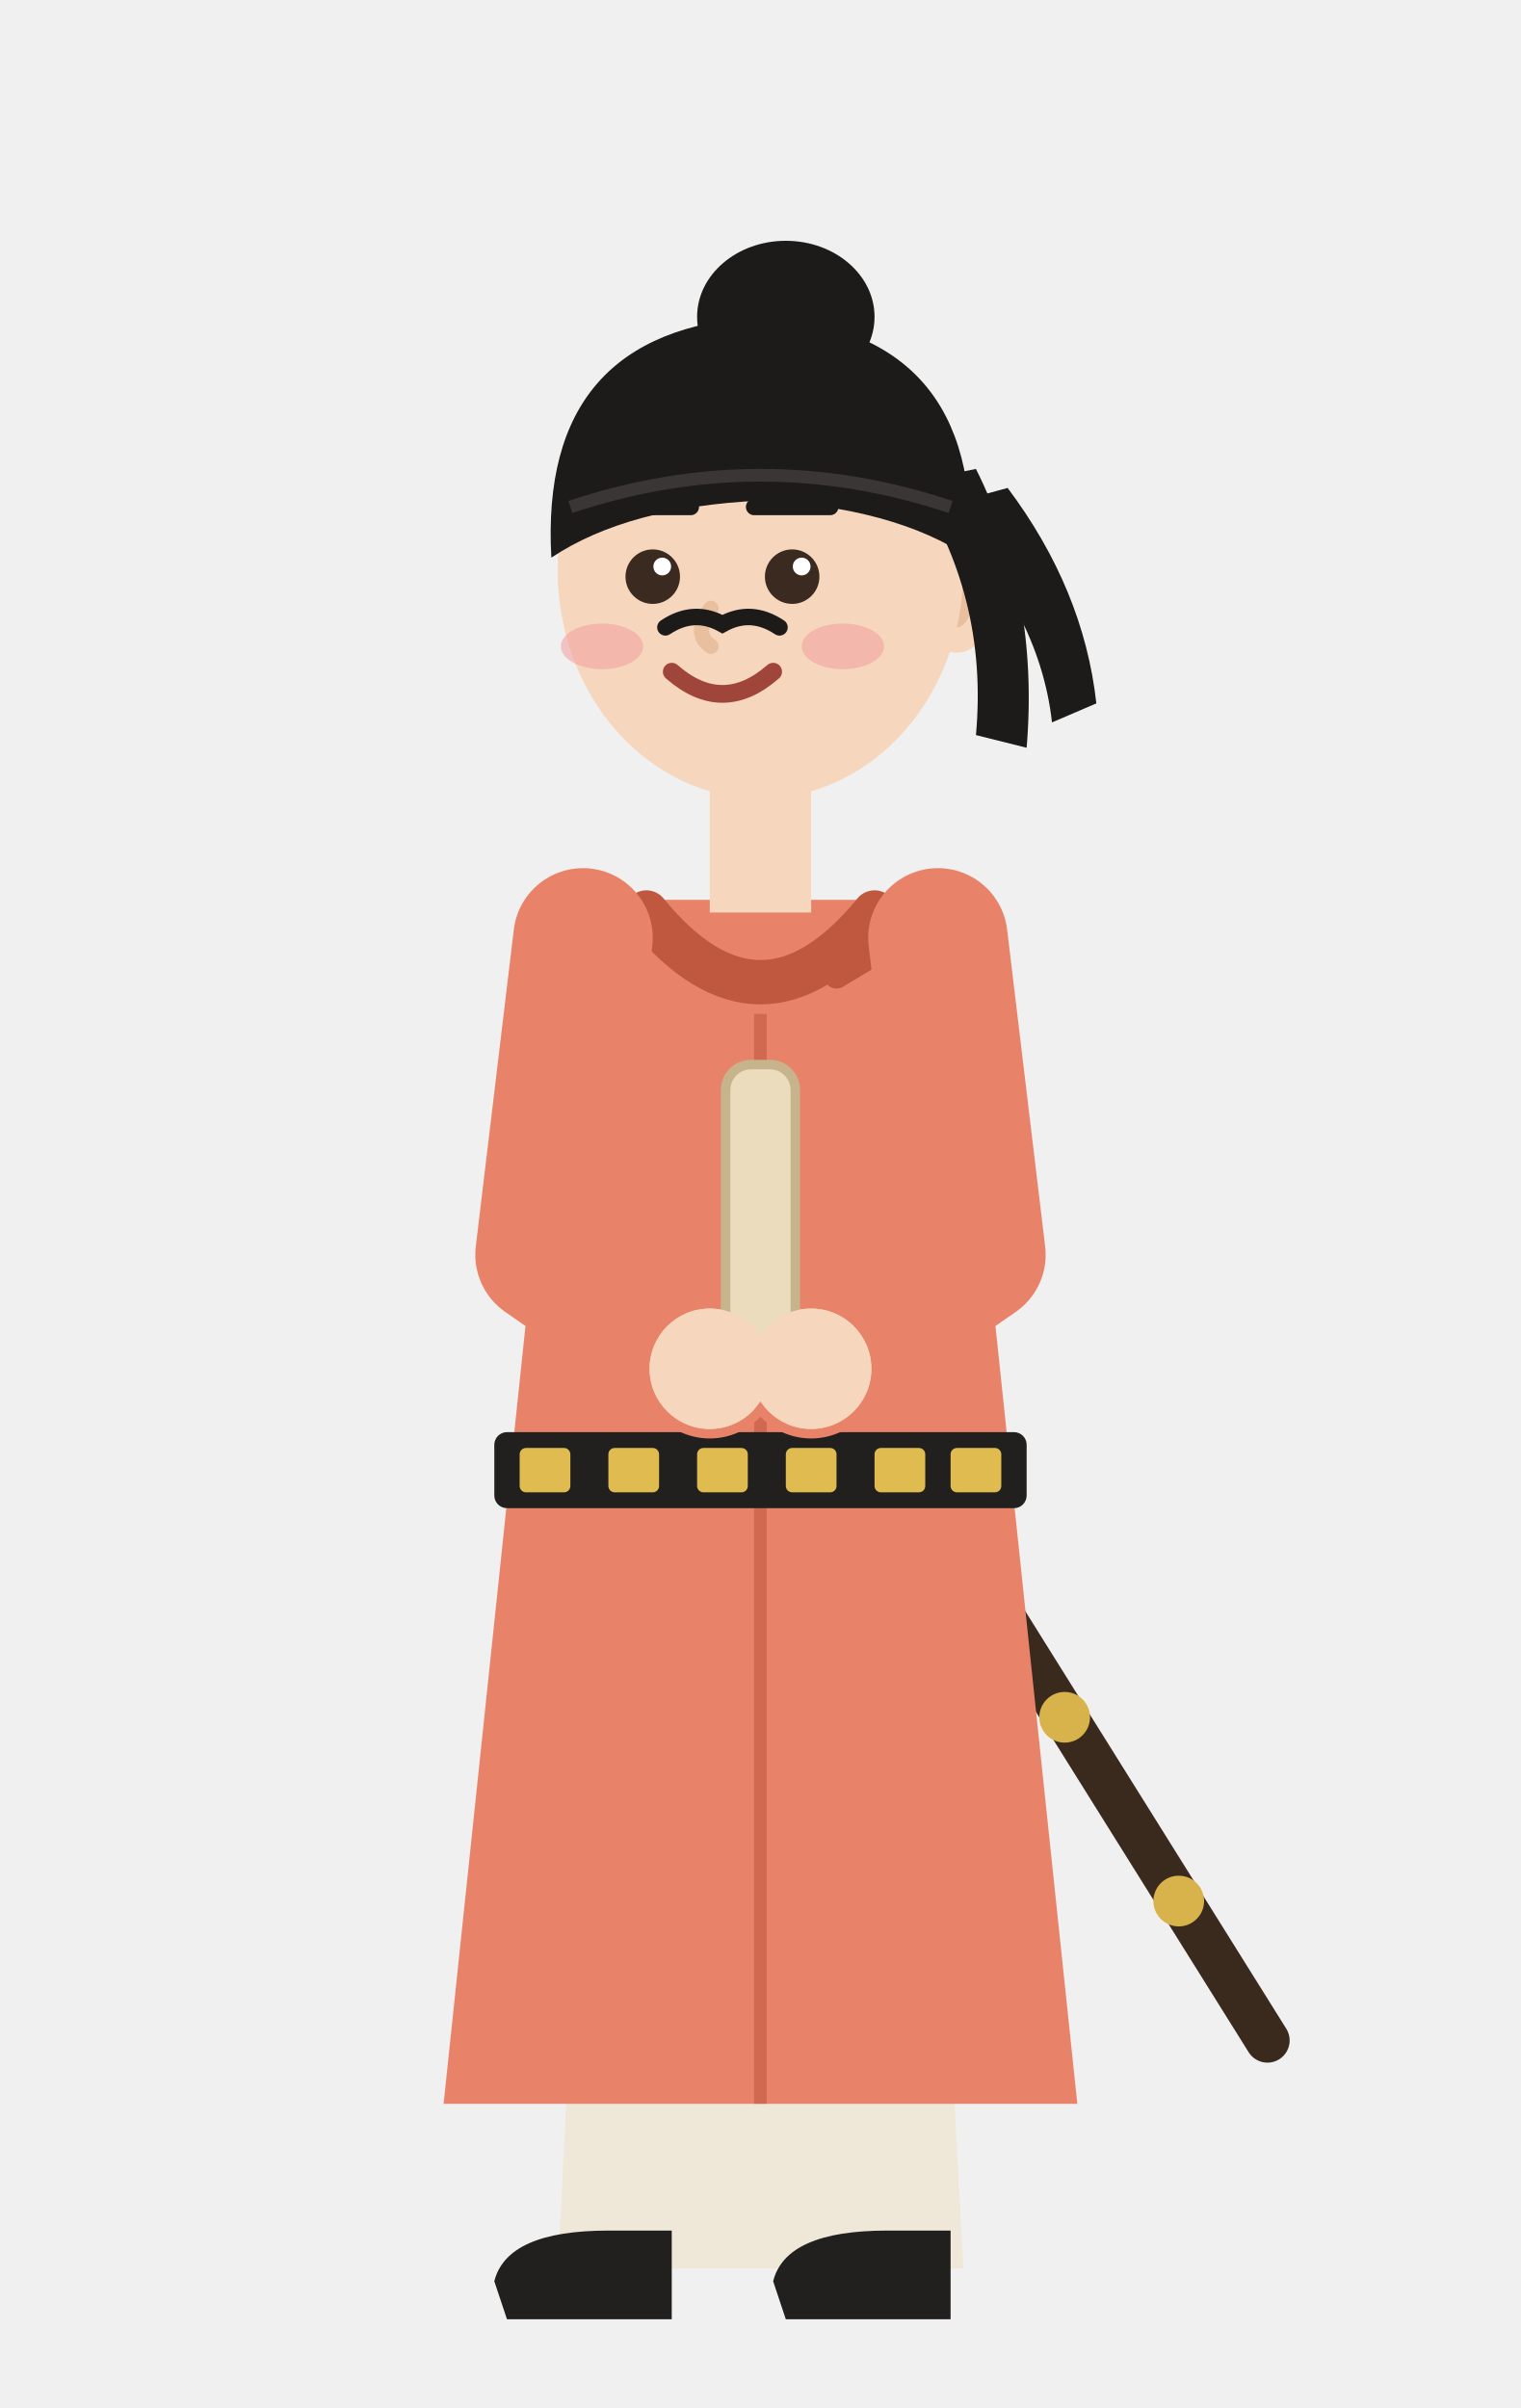
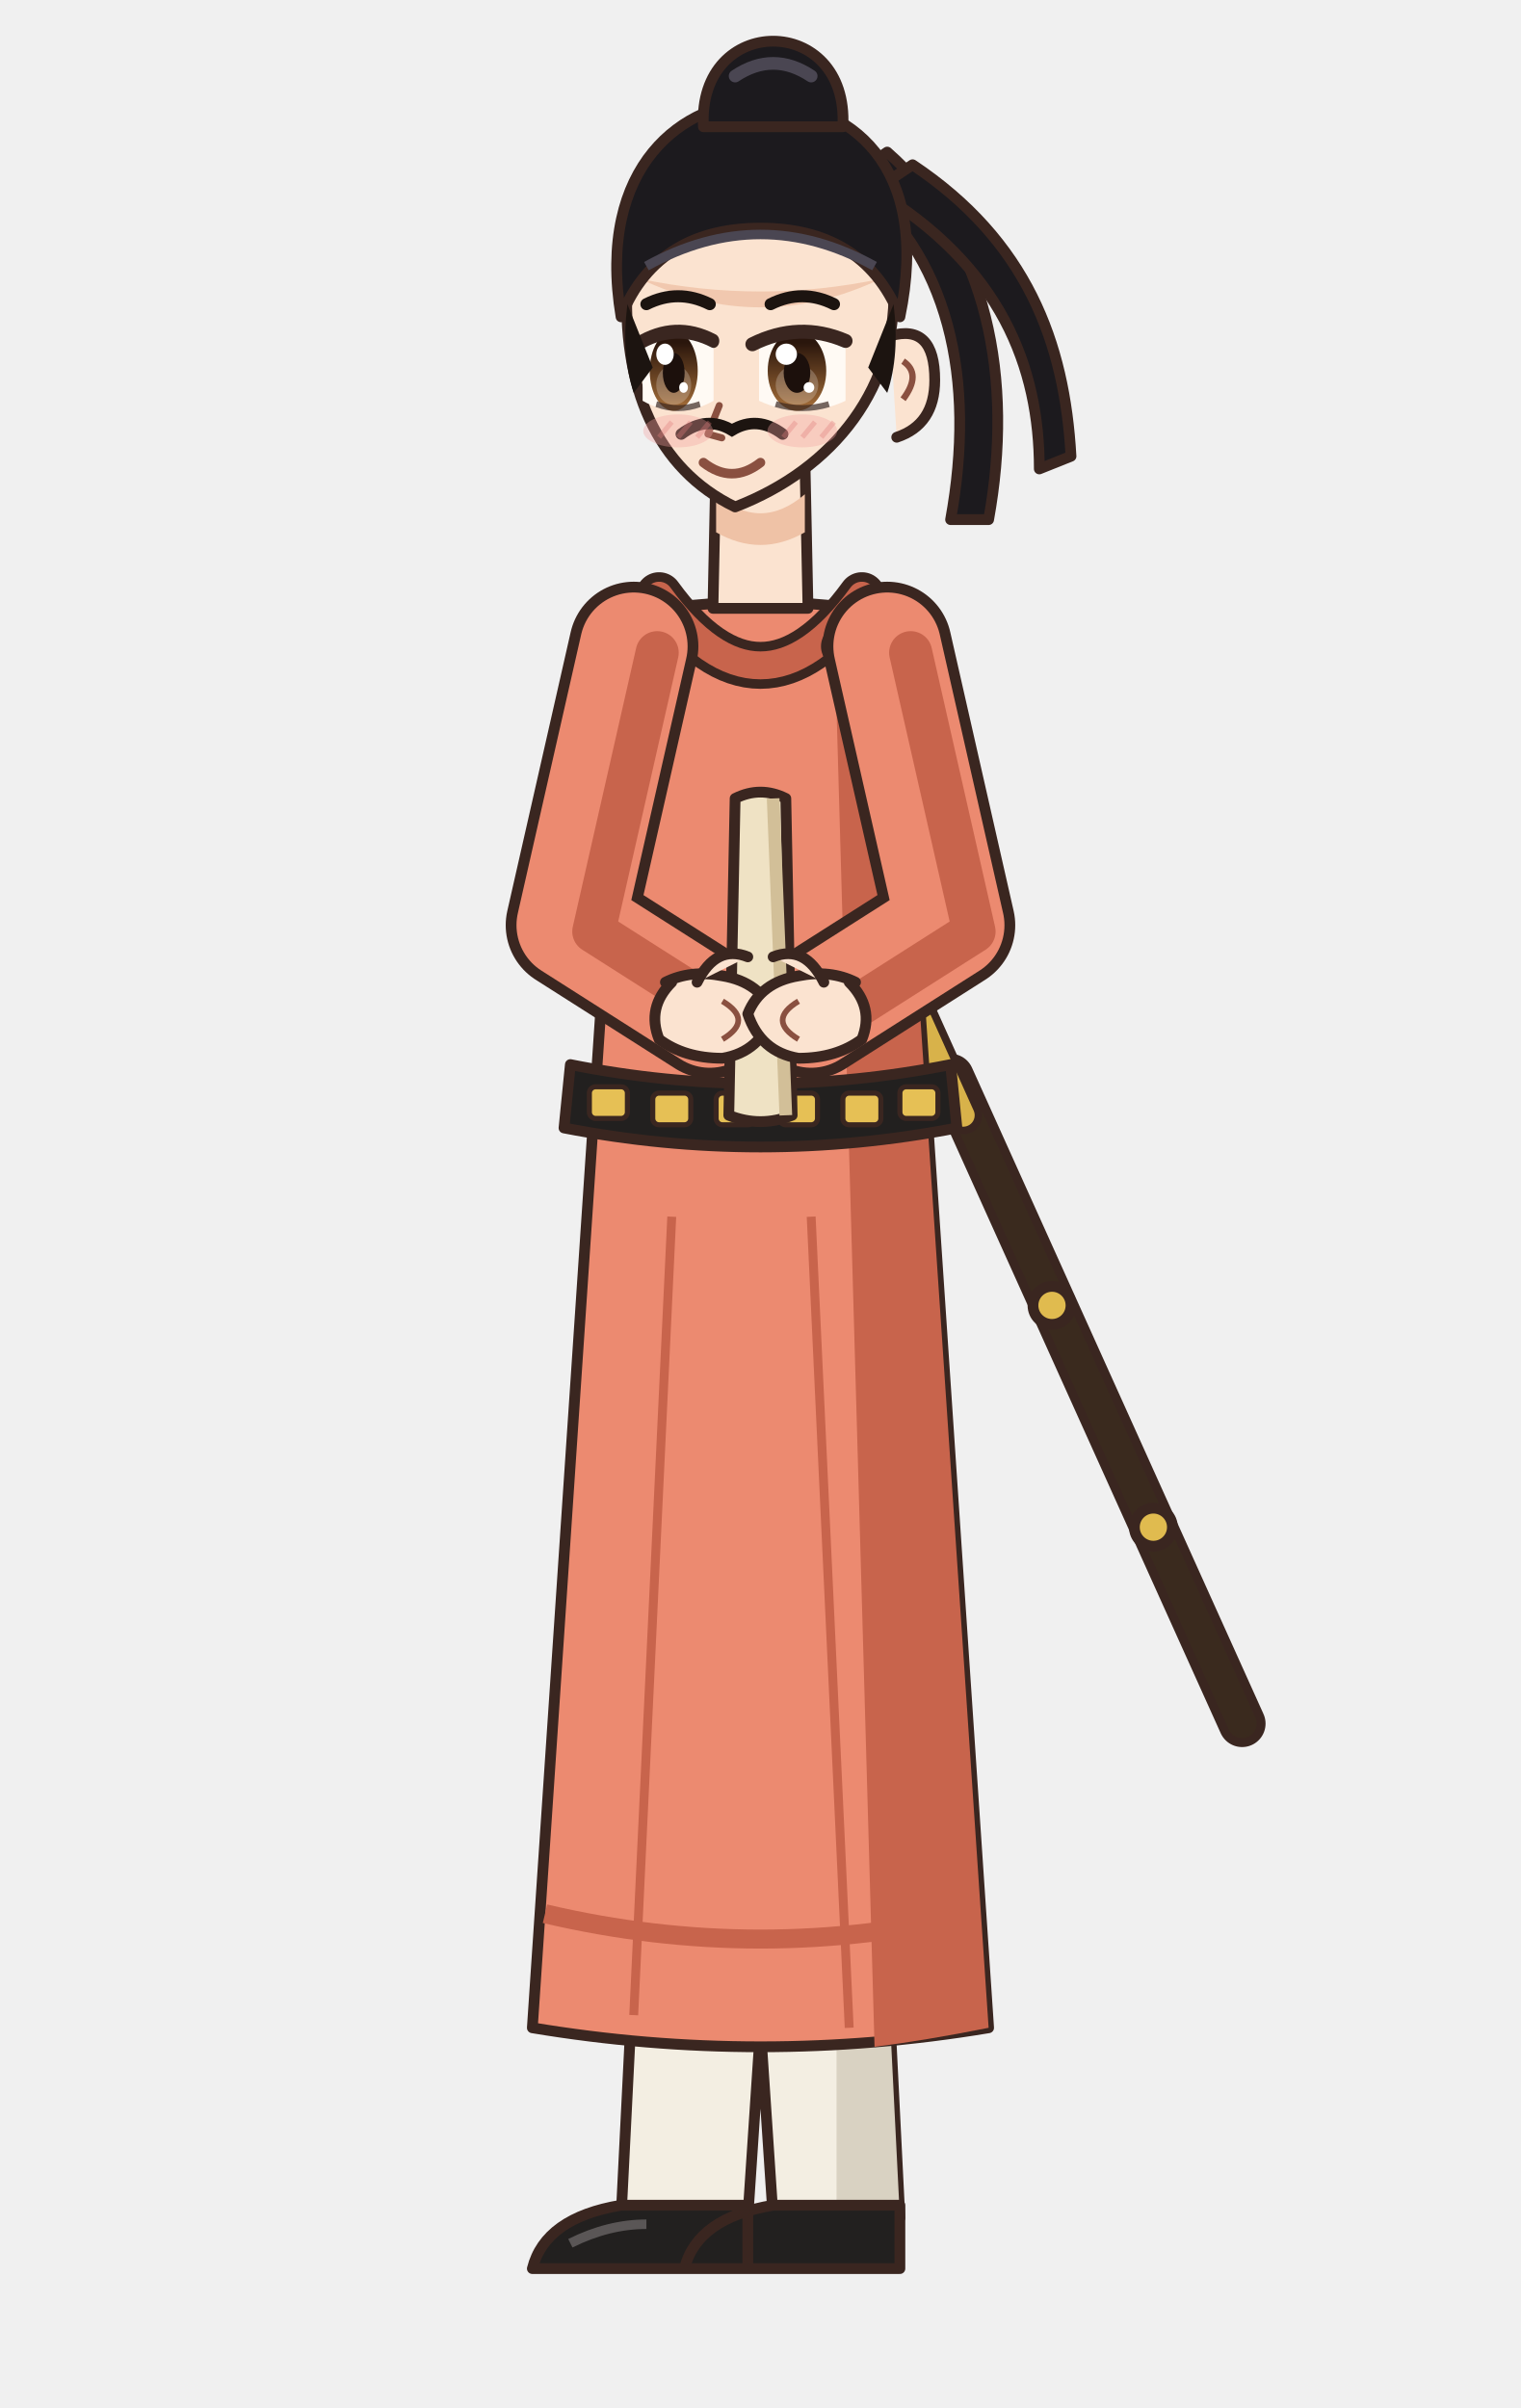
<svg xmlns="http://www.w3.org/2000/svg" width="240" height="380" viewBox="0 -20 240 380">
-   <path d="M90 300 L88 338 L152 338 L150 300 Z" fill="#efe8d8" />
-   <path d="M78 340 q2 -8 18 -8 h10 v14 h-26 z M122 340 q2 -8 18 -8 h10 v14 h-26 z" fill="#22201f" />
-   <path d="M150 222 L200 302" stroke="#3a2a1e" stroke-width="7" stroke-linecap="round" />
-   <path d="M150 222 l-8 -12" stroke="#d8b24a" stroke-width="6" stroke-linecap="round" />
-   <circle cx="168" cy="251" r="4" fill="#d8b24a" />
-   <circle cx="186" cy="280" r="4" fill="#d8b24a" />
-   <path d="M90 122 L150 122 L170 312 L70 312 Z" fill="#e8836a" />
-   <path d="M120 140 V312" stroke="#c0583f" stroke-width="2" opacity=".6" />
-   <path d="M102 124 Q120 146 138 124" stroke="#c0583f" stroke-width="7" fill="none" stroke-linecap="round" />
-   <path d="M132 134 l10 -6" stroke="#c0583f" stroke-width="4" stroke-linecap="round" />
-   <rect x="78" y="206" width="84" height="12" rx="2" fill="#22201f" />
-   <rect x="82" y="208.5" width="8" height="7" rx="1" fill="#e0bb4f" />
-   <rect x="96" y="208.5" width="8" height="7" rx="1" fill="#e0bb4f" />
-   <rect x="110" y="208.5" width="8" height="7" rx="1" fill="#e0bb4f" />
-   <rect x="124" y="208.5" width="8" height="7" rx="1" fill="#e0bb4f" />
-   <rect x="138" y="208.5" width="8" height="7" rx="1" fill="#e0bb4f" />
-   <rect x="150" y="208.5" width="8" height="7" rx="1" fill="#e0bb4f" />
-   <rect x="112" y="100" width="16" height="24" fill="#f6d7bd" />
-   <ellipse cx="151" cy="74" rx="6" ry="9" fill="#f6d7bd" />
-   <ellipse cx="151" cy="74" rx="2.5" ry="5" fill="#e8bf9f" />
-   <ellipse cx="120" cy="70" rx="32" ry="36" fill="#f6d7bd" />
-   <path d="M112.2 76 q-3 4 0 6" fill="none" stroke="#e8bf9f" stroke-width="2.4" stroke-linecap="round" />
-   <circle cx="103" cy="71" r="4.3" fill="#3a2a20" />
-   <circle cx="104.5" cy="69.4" r="1.4" fill="#fff" />
-   <circle cx="125" cy="71" r="4.3" fill="#3a2a20" />
-   <circle cx="126.5" cy="69.4" r="1.4" fill="#fff" />
-   <path d="M97 60 L109 60" stroke="#1d1a1a" stroke-width="2.6" stroke-linecap="round" />
-   <path d="M119 60 L131 60" stroke="#1d1a1a" stroke-width="2.6" stroke-linecap="round" />
-   <path d="M106 86 q8 7 16 0" fill="none" stroke="#a0453a" stroke-width="2.8" stroke-linecap="round" />
-   <path d="M105 79 q4.5 -3 9 -0.5 q4.5 -2.5 9 0.5" fill="none" stroke="#1d1a1a" stroke-width="2.6" stroke-linecap="round" />
-   <ellipse cx="95" cy="82" rx="6.5" ry="3.6" fill="#f29c9c" opacity="0.55" />
-   <ellipse cx="133" cy="82" rx="6.5" ry="3.6" fill="#f29c9c" opacity="0.55" />
-   <path d="M144 56 q12 18 10 40 l8 2 q2 -24 -8 -44 z" fill="#1d1a1a" />
-   <path d="M148 60 q16 16 18 34 l7 -3 q-2 -18 -14 -34 z" fill="#1d1a1a" />
-   <path d="M87 68 q-2 -36 33 -38 q35 2 33 38 q-12 -8 -33 -9 q-21 1 -33 9 z" fill="#1d1a1a" />
-   <ellipse cx="124" cy="30" rx="14" ry="12" fill="#1d1a1a" />
-   <path d="M90 60 q30 -10 60 0" stroke="#3a3636" stroke-width="2" fill="none" />
-   <polyline points="92,128 86,178 112,196" fill="none" stroke="#e8836a" stroke-width="22" stroke-linecap="round" stroke-linejoin="round" />
-   <circle cx="112" cy="196" r="9.5" fill="#f6d7bd" />
-   <polyline points="148,128 154,178 128,196" fill="none" stroke="#e8836a" stroke-width="22" stroke-linecap="round" stroke-linejoin="round" />
-   <circle cx="128" cy="196" r="9.5" fill="#f6d7bd" />
-   <g transform="rotate(0 120 192)">
-     <rect x="114.5" y="148" width="11" height="50" rx="4" fill="#eadcbc" />
-     <rect x="114.5" y="148" width="11" height="50" rx="4" fill="none" stroke="#c8b48c" stroke-width="1.5" />
+   <defs>
+     <linearGradient id="iris" x1="0" y1="0" x2="0" y2="1">
+       <stop offset=".15" stop-color="#2a160c" />
+       <stop offset="1" stop-color="#a8703a" />
+     </linearGradient>
+   </defs>
+   <path d="M150 150 L196 252" stroke="#3a2620" stroke-width="7.4" stroke-linecap="round" />
+   <path d="M150 150 L196 252" stroke="#3a2a1e" stroke-width="4.6" stroke-linecap="round" />
+   <path d="M143 136 L152 156" stroke="#3a2620" stroke-width="6" stroke-linecap="round" />
+   <path d="M143 136 L152 156" stroke="#d8b24a" stroke-width="3.6" stroke-linecap="round" />
+   <circle cx="166" cy="186" r="3" fill="#e0bb4f" stroke="#3a2620" stroke-width="1.7" stroke-linejoin="round" stroke-linecap="round" />
+   <circle cx="182" cy="221" r="3" fill="#e0bb4f" stroke="#3a2620" stroke-width="1.7" stroke-linejoin="round" stroke-linecap="round" />
+   <path d="M100 290 L98 330 L118 330 L120 300 L122 330 L142 330 L140 290 Z" fill="#f3eee2" stroke="#3a2620" stroke-width="1.7" stroke-linejoin="round" stroke-linecap="round" />
+   <path d="M132 292 L140 290 L142 330 L132 330 Z" fill="#d9d2c2" />
+   <path d="M98 328 q-12 2 -14 10 h34 v-10 z M122 328 q-12 2 -14 10 h34 v-10 z" fill="#22201f" stroke="#3a2620" stroke-width="1.7" stroke-linejoin="round" stroke-linecap="round" />
+   <path d="M90 334 q6 -3 12 -3" stroke="#5a5656" stroke-width="1.5" fill="none" />
+   <path d="M99 77 Q120 73 141 77 L156 300 Q120 306 84 300 Z" fill="#ec8a70" stroke="#3a2620" stroke-width="1.7" stroke-linejoin="round" stroke-linecap="round" />
+   <path d="M132 92 L141 78 L156 300 Q146 302 138 303 Z" fill="#c8644c" />
+   <path d="M106 172 L100 298 M128 172 L134 300" stroke="#c8644c" stroke-width="1.4" />
+   <path d="M86 282 q34 8 68 0" stroke="#c8644c" stroke-width="3" fill="none" />
+   <path d="M104 74 Q120 96 136 74" stroke="#3a2620" stroke-width="7.4" fill="none" stroke-linecap="round" />
+   <path d="M104 74 Q120 96 136 74" stroke="#c8644c" stroke-width="4.4" fill="none" stroke-linecap="round" />
+   <circle cx="133" cy="82" r="2.6" fill="#c8644c" stroke="#3a2620" stroke-width="1.7" stroke-linejoin="round" stroke-linecap="round" />
+   <path d="M90 148 Q120 154 150 148 L151 158 Q120 164 89 158 Z" fill="#22201f" stroke="#3a2620" stroke-width="1.7" stroke-linejoin="round" stroke-linecap="round" />
+   <rect x="93" y="151.5" width="6" height="5" rx="1" fill="#e6c055" stroke="#3a2620" stroke-width="0.8" stroke-linejoin="round" stroke-linecap="round" />
+   <rect x="103" y="152.5" width="6" height="5" rx="1" fill="#e6c055" stroke="#3a2620" stroke-width="0.8" stroke-linejoin="round" stroke-linecap="round" />
+   <rect x="113" y="152.5" width="6" height="5" rx="1" fill="#e6c055" stroke="#3a2620" stroke-width="0.8" stroke-linejoin="round" stroke-linecap="round" />
+   <rect x="123" y="152.5" width="6" height="5" rx="1" fill="#e6c055" stroke="#3a2620" stroke-width="0.8" stroke-linejoin="round" stroke-linecap="round" />
+   <rect x="133" y="152.5" width="6" height="5" rx="1" fill="#e6c055" stroke="#3a2620" stroke-width="0.8" stroke-linejoin="round" stroke-linecap="round" />
+   <rect x="142" y="151.5" width="6" height="5" rx="1" fill="#e6c055" stroke="#3a2620" stroke-width="0.8" stroke-linejoin="round" stroke-linecap="round" />
+   <path d="M113 52 L112.5 76 L127.5 76 L127 52 Z" fill="#fbe3d0" stroke="#3a2620" stroke-width="1.7" stroke-linejoin="round" stroke-linecap="round" />
+   <path d="M113 58 q7 6 14 0 v6 q-7 4 -14 0 z" fill="#efc2a6" />
+   <path d="M134 8 C150 20 154 40 150 62 L156 62 C160 40 156 18 140 4 Z" fill="#1c1a1e" stroke="#3a2620" stroke-width="1.7" stroke-linejoin="round" stroke-linecap="round" />
+   <path d="M138 10 C158 22 164 38 164 54 L169 52 C168 34 162 18 144 6 Z" fill="#1c1a1e" stroke="#3a2620" stroke-width="1.7" stroke-linejoin="round" stroke-linecap="round" />
+   <path d="M140.5 33 q7 -2 7 7 q0 7 -6 9" fill="#fbe3d0" stroke="#3a2620" stroke-width="1.7" stroke-linejoin="round" stroke-linecap="round" />
+   <path d="M142.5 37 q3 2 0 6" stroke="#8a5040" stroke-width="1" fill="none" />
+   <path d="M99 24 C98 41 103.6 54 116 60 C131.6 54 142 41 141 24 C141 4 99 4 99 24 Z" fill="#fbe3d0" stroke="#3a2620" stroke-width="1.7" stroke-linejoin="round" stroke-linecap="round" />
+   <path d="M101 24 q19 9 38 0 q-19 4 -38 0 z" fill="#efc2a6" opacity=".8" />
+   <g transform="translate(107 38) scale(0.861 1.05)">
+     <path d="M-6.5 -4 q6.5 -3 13 0 v9 q-6.5 3 -13 0 z" fill="#fffaf4" />
+     <ellipse cx="-0.8" cy="0.5" rx="4.4" ry="6" fill="url(#iris)" />
+     <ellipse cx="-0.8" cy="2.6" rx="3.2" ry="3" fill="#ffffff" opacity=".22" />
+     <ellipse cx="-0.8" cy="0.8" rx="2" ry="3" fill="#1c100c" />
+     <circle cx="-2.4" cy="-2" r="1.6" fill="#fff" />
+     <circle cx="1" cy="3" r=".8" fill="#fff" />
+     <path d="M-7.5 -3.5 q7 -3.5 14 -0.5 " stroke="#3a2620" stroke-width="2.1" fill="none" stroke-linecap="round" />
+     <path d="M-4 5.5 q4 1.2 8 0" stroke="#3a2620" stroke-width=".9" fill="none" opacity=".7" />
  </g>
-   <circle cx="112" cy="196" r="9.5" fill="#f6d7bd" />
-   <circle cx="128" cy="196" r="9.5" fill="#f6d7bd" />
+   <g transform="translate(126.6 38) scale(1.05 1.05)">
+     <path d="M-6.5 -4 q6.5 -3 13 0 v9 q-6.5 3 -13 0 z" fill="#fffaf4" />
+     <ellipse cx="-0.8" cy="0.5" rx="4.4" ry="6" fill="url(#iris)" />
+     <ellipse cx="-0.8" cy="2.6" rx="3.2" ry="3" fill="#ffffff" opacity=".22" />
+     <ellipse cx="-0.8" cy="0.8" rx="2" ry="3" fill="#1c100c" />
+     <circle cx="-2.4" cy="-2" r="1.6" fill="#fff" />
+     <circle cx="1" cy="3" r=".8" fill="#fff" />
+     <path d="M-7.5 -3.5 q7 -3.5 14 -0.5 " stroke="#3a2620" stroke-width="2.1" fill="none" stroke-linecap="round" />
+     <path d="M-4 5.5 q4 1.2 8 0" stroke="#3a2620" stroke-width=".9" fill="none" opacity=".7" />
+   </g>
+   <path d="M102 28 q5 -2.5 10 0" stroke="#1c1410" stroke-width="1.9" fill="none" stroke-linecap="round" />
+   <path d="M131.6 28 q-5 -2.5 -10 0" stroke="#1c1410" stroke-width="1.9" fill="none" stroke-linecap="round" />
+   <path d="M113.5 44 l-1.8 4.5 l2.2 .6" stroke="#8a5040" stroke-width="1.1" fill="none" stroke-linecap="round" stroke-linejoin="round" />
+   <path d="M111 53 q4.5 3.5 9 0" stroke="#8a5040" stroke-width="1.5" fill="none" stroke-linecap="round" />
+   <path d="M107.5 48.5 q4 -3 8 -.6 q4 -2.4 8 .6" stroke="#1c1410" stroke-width="1.8" fill="none" stroke-linecap="round" />
+   <ellipse cx="107" cy="48" rx="5.5" ry="2.6" fill="#f4a0a0" opacity="0.35" />
+   <path d="M104 49 l2 -2.4 M107 49 l2 -2.4 M110 49 l2 -2.4" stroke="#e07a7a" stroke-width=".8" opacity="0.35" />
+   <ellipse cx="126.6" cy="48" rx="5.5" ry="2.6" fill="#f4a0a0" opacity="0.35" />
+   <path d="M123.6 49 l2 -2.4 M126.6 49 l2 -2.4 M129.6 49 l2 -2.4" stroke="#e07a7a" stroke-width=".8" opacity="0.35" />
+   <path d="M98 30 C94 6 108 -4 120 -4 C134 -4 147 6 142 30 C138 20 130 16 120 16 C110 16 102 20 98 30 Z" fill="#1c1a1e" stroke="#3a2620" stroke-width="1.7" stroke-linejoin="round" stroke-linecap="round" />
+   <path d="M111 0 C110 -18 134 -18 133 0 Z" fill="#1c1a1e" stroke="#3a2620" stroke-width="1.7" stroke-linejoin="round" stroke-linecap="round" />
+   <path d="M116 -8 q6 -4 12 0" stroke="#4a4652" stroke-width="2" fill="none" stroke-linecap="round" />
+   <path d="M102 22 q18 -10 36 0" stroke="#4a4652" stroke-width="1.5" fill="none" />
+   <path d="M99 28 q-1 8 1 14 l3 -4 z M141 28 q1 8 -1 14 l-3 -4 z" fill="#1c1410" />
+   <polyline points="100,82 90,126 112,140" fill="none" stroke="#3a2620" stroke-width="20.4" stroke-linecap="round" stroke-linejoin="round" />
+   <polyline points="100,82 90,126 112,140" fill="none" stroke="#ec8a70" stroke-width="17" stroke-linecap="round" stroke-linejoin="round" />
+   <polyline points="103.7,83 93.7,127 115.7,141" fill="none" stroke="#c8644c" stroke-width="6.8" stroke-linecap="round" stroke-linejoin="round" />
+   <polyline points="140,82 150,126 128,140" fill="none" stroke="#3a2620" stroke-width="20.4" stroke-linecap="round" stroke-linejoin="round" />
+   <polyline points="140,82 150,126 128,140" fill="none" stroke="#ec8a70" stroke-width="17" stroke-linecap="round" stroke-linejoin="round" />
+   <polyline points="143.7,83 153.7,127 131.7,141" fill="none" stroke="#c8644c" stroke-width="6.8" stroke-linecap="round" stroke-linejoin="round" />
+   <g transform="rotate(0 120 150)">
+     <path d="M116 106 q4 -2 8 0 l1 50 q-5 2 -10 0 z" fill="#efe2c4" stroke="#3a2620" stroke-width="1.7" stroke-linejoin="round" stroke-linecap="round" />
+     <path d="M122 106 l2 50" stroke="#d2bf98" stroke-width="2" />
+   </g>
+   <g transform="translate(112 141) rotate(0) scale(1 1)">
+     <path d="M-7 -6 q4 -2 9 -1 q6 1 8 6 q-2 6 -8 7 q-6 0 -10 -3 q-2 -5 2 -9 z" fill="#fbe3d0" stroke="#3a2620" stroke-width="1.7" stroke-linejoin="round" stroke-linecap="round" />
+     <path d="M-2 -6 q3 -6 8 -4" fill="#fbe3d0" stroke="#3a2620" stroke-width="1.7" stroke-linejoin="round" stroke-linecap="round" />
+     <path d="M2 -3 q5 3 0 6" stroke="#8a5040" stroke-width="0.9" fill="none" />
+   </g>
+   <g transform="translate(128 141) rotate(180) scale(1 -1)">
+     <path d="M-7 -6 q4 -2 9 -1 q6 1 8 6 q-2 6 -8 7 q-6 0 -10 -3 q-2 -5 2 -9 z" fill="#fbe3d0" stroke="#3a2620" stroke-width="1.7" stroke-linejoin="round" stroke-linecap="round" />
+     <path d="M-2 -6 q3 -6 8 -4" fill="#fbe3d0" stroke="#3a2620" stroke-width="1.7" stroke-linejoin="round" stroke-linecap="round" />
+     <path d="M2 -3 q5 3 0 6" stroke="#8a5040" stroke-width="0.9" fill="none" />
+   </g>
</svg>
